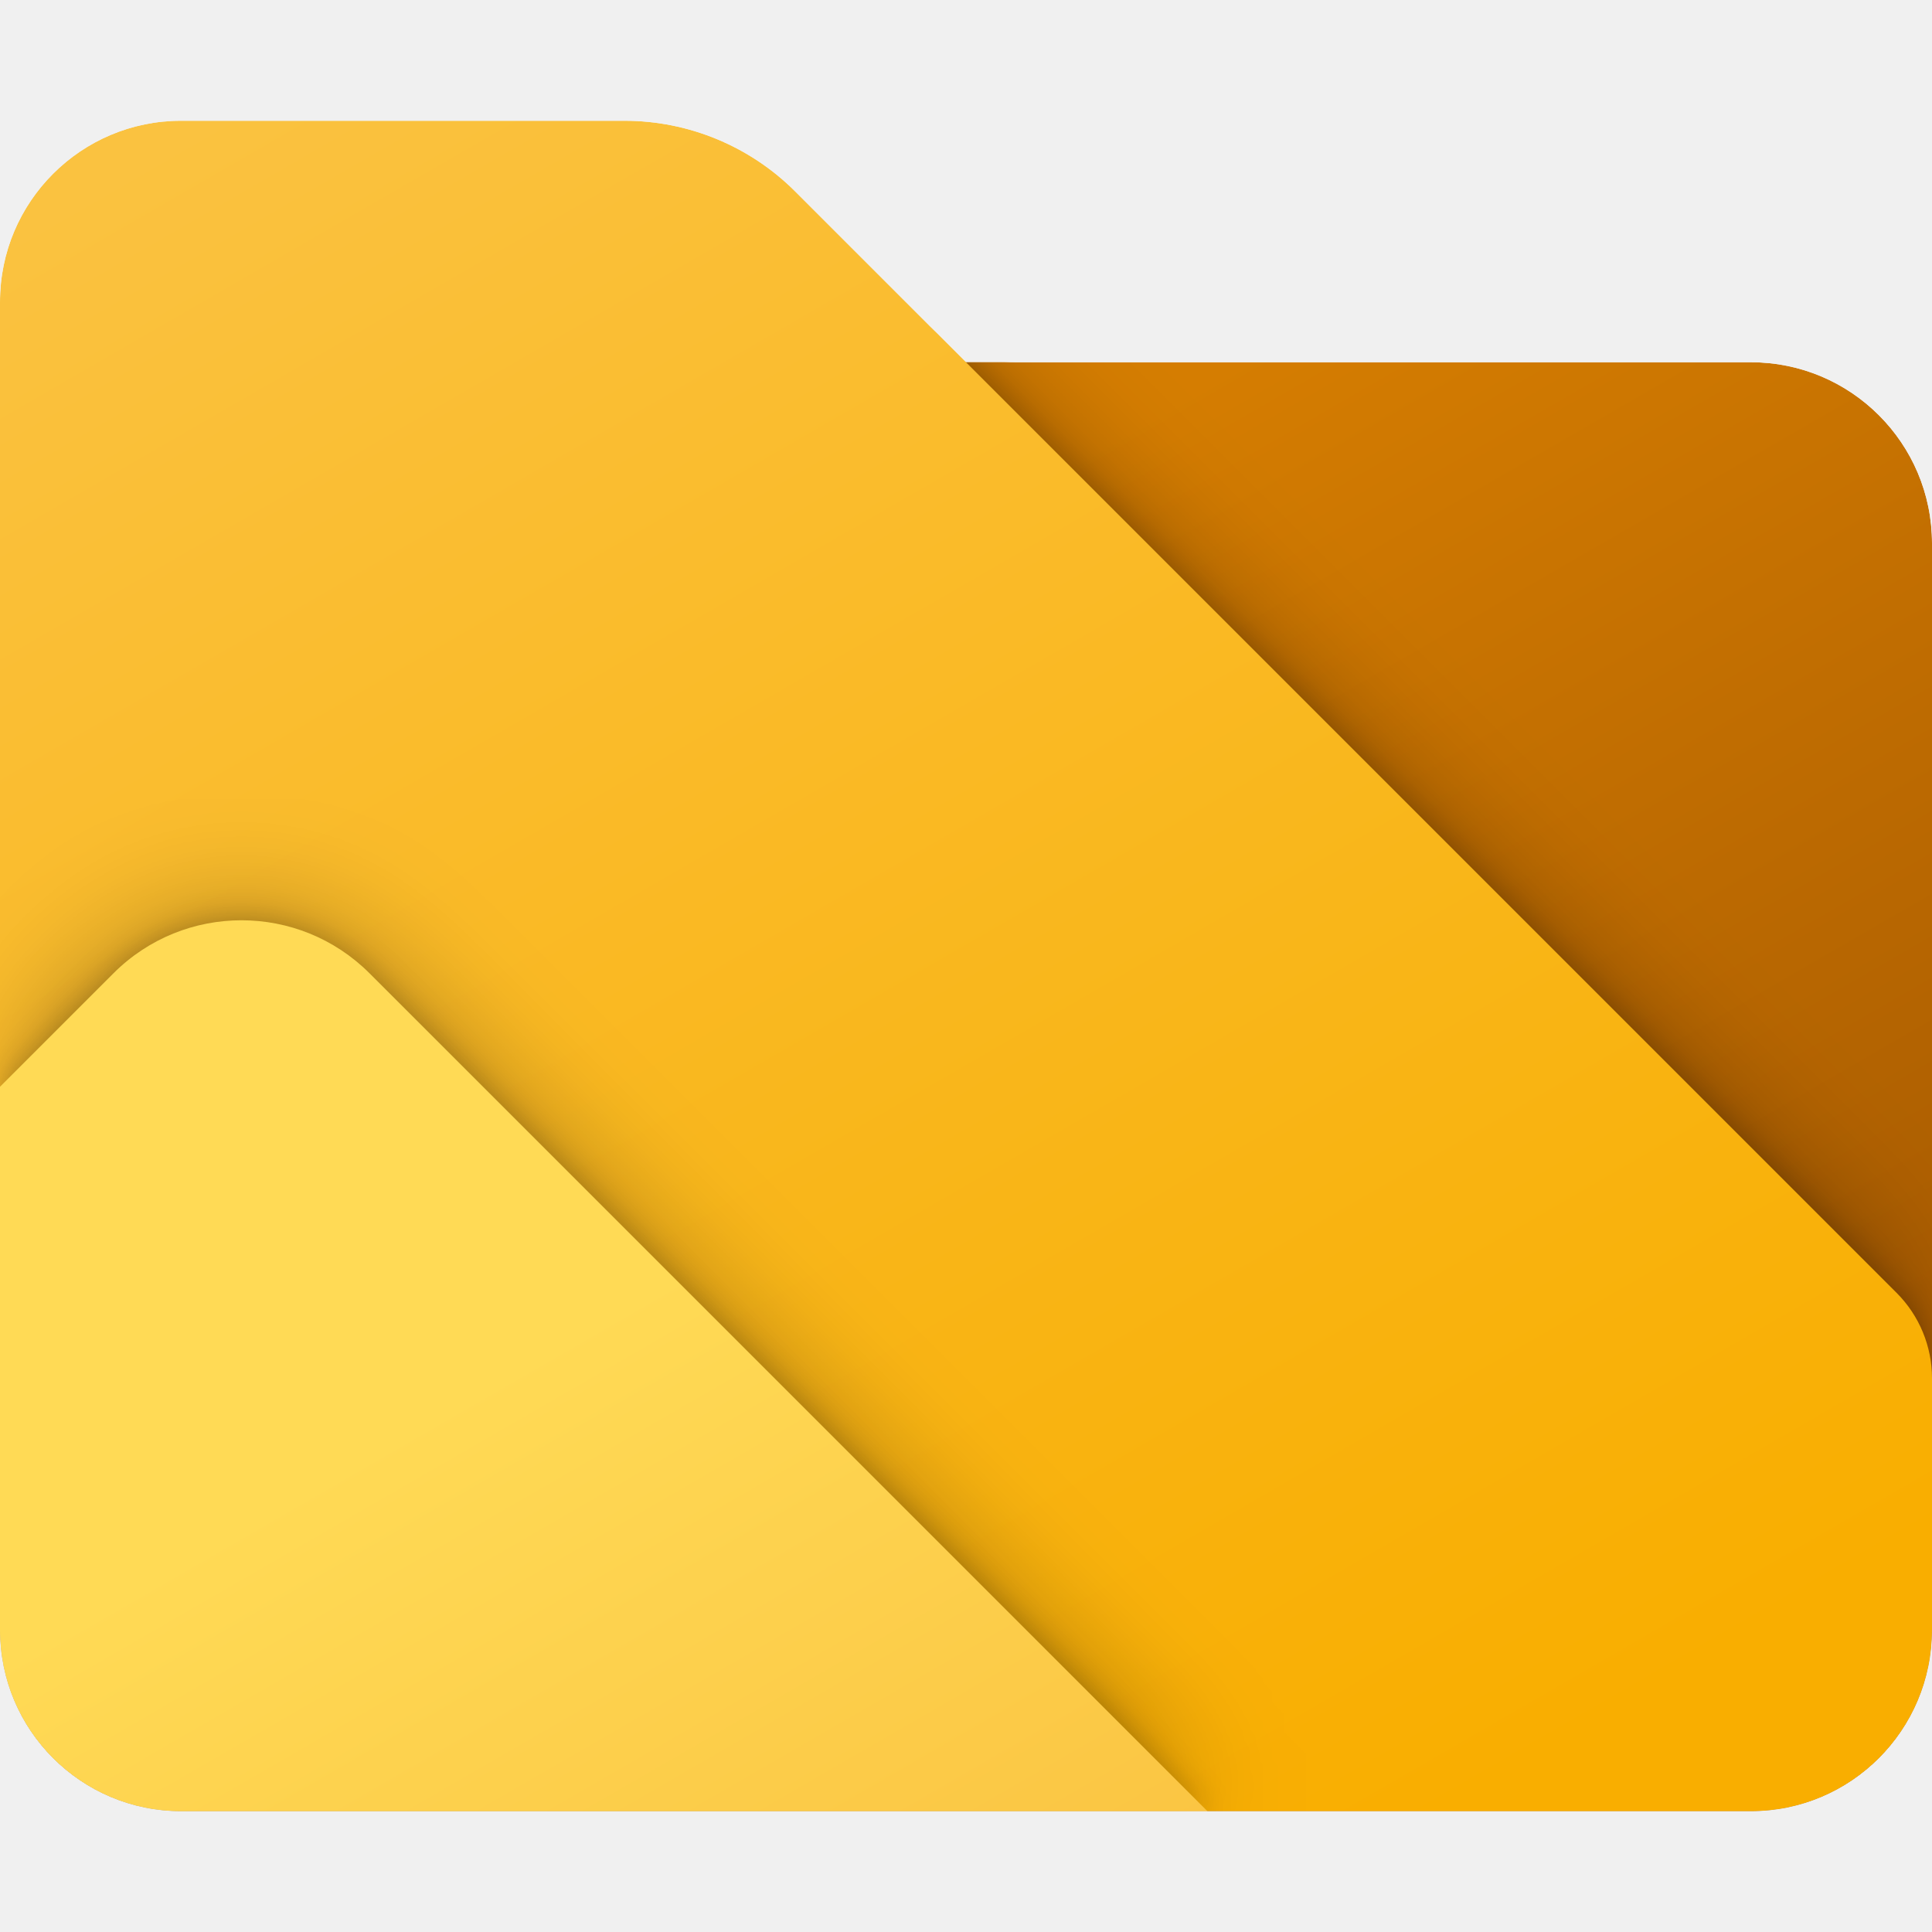
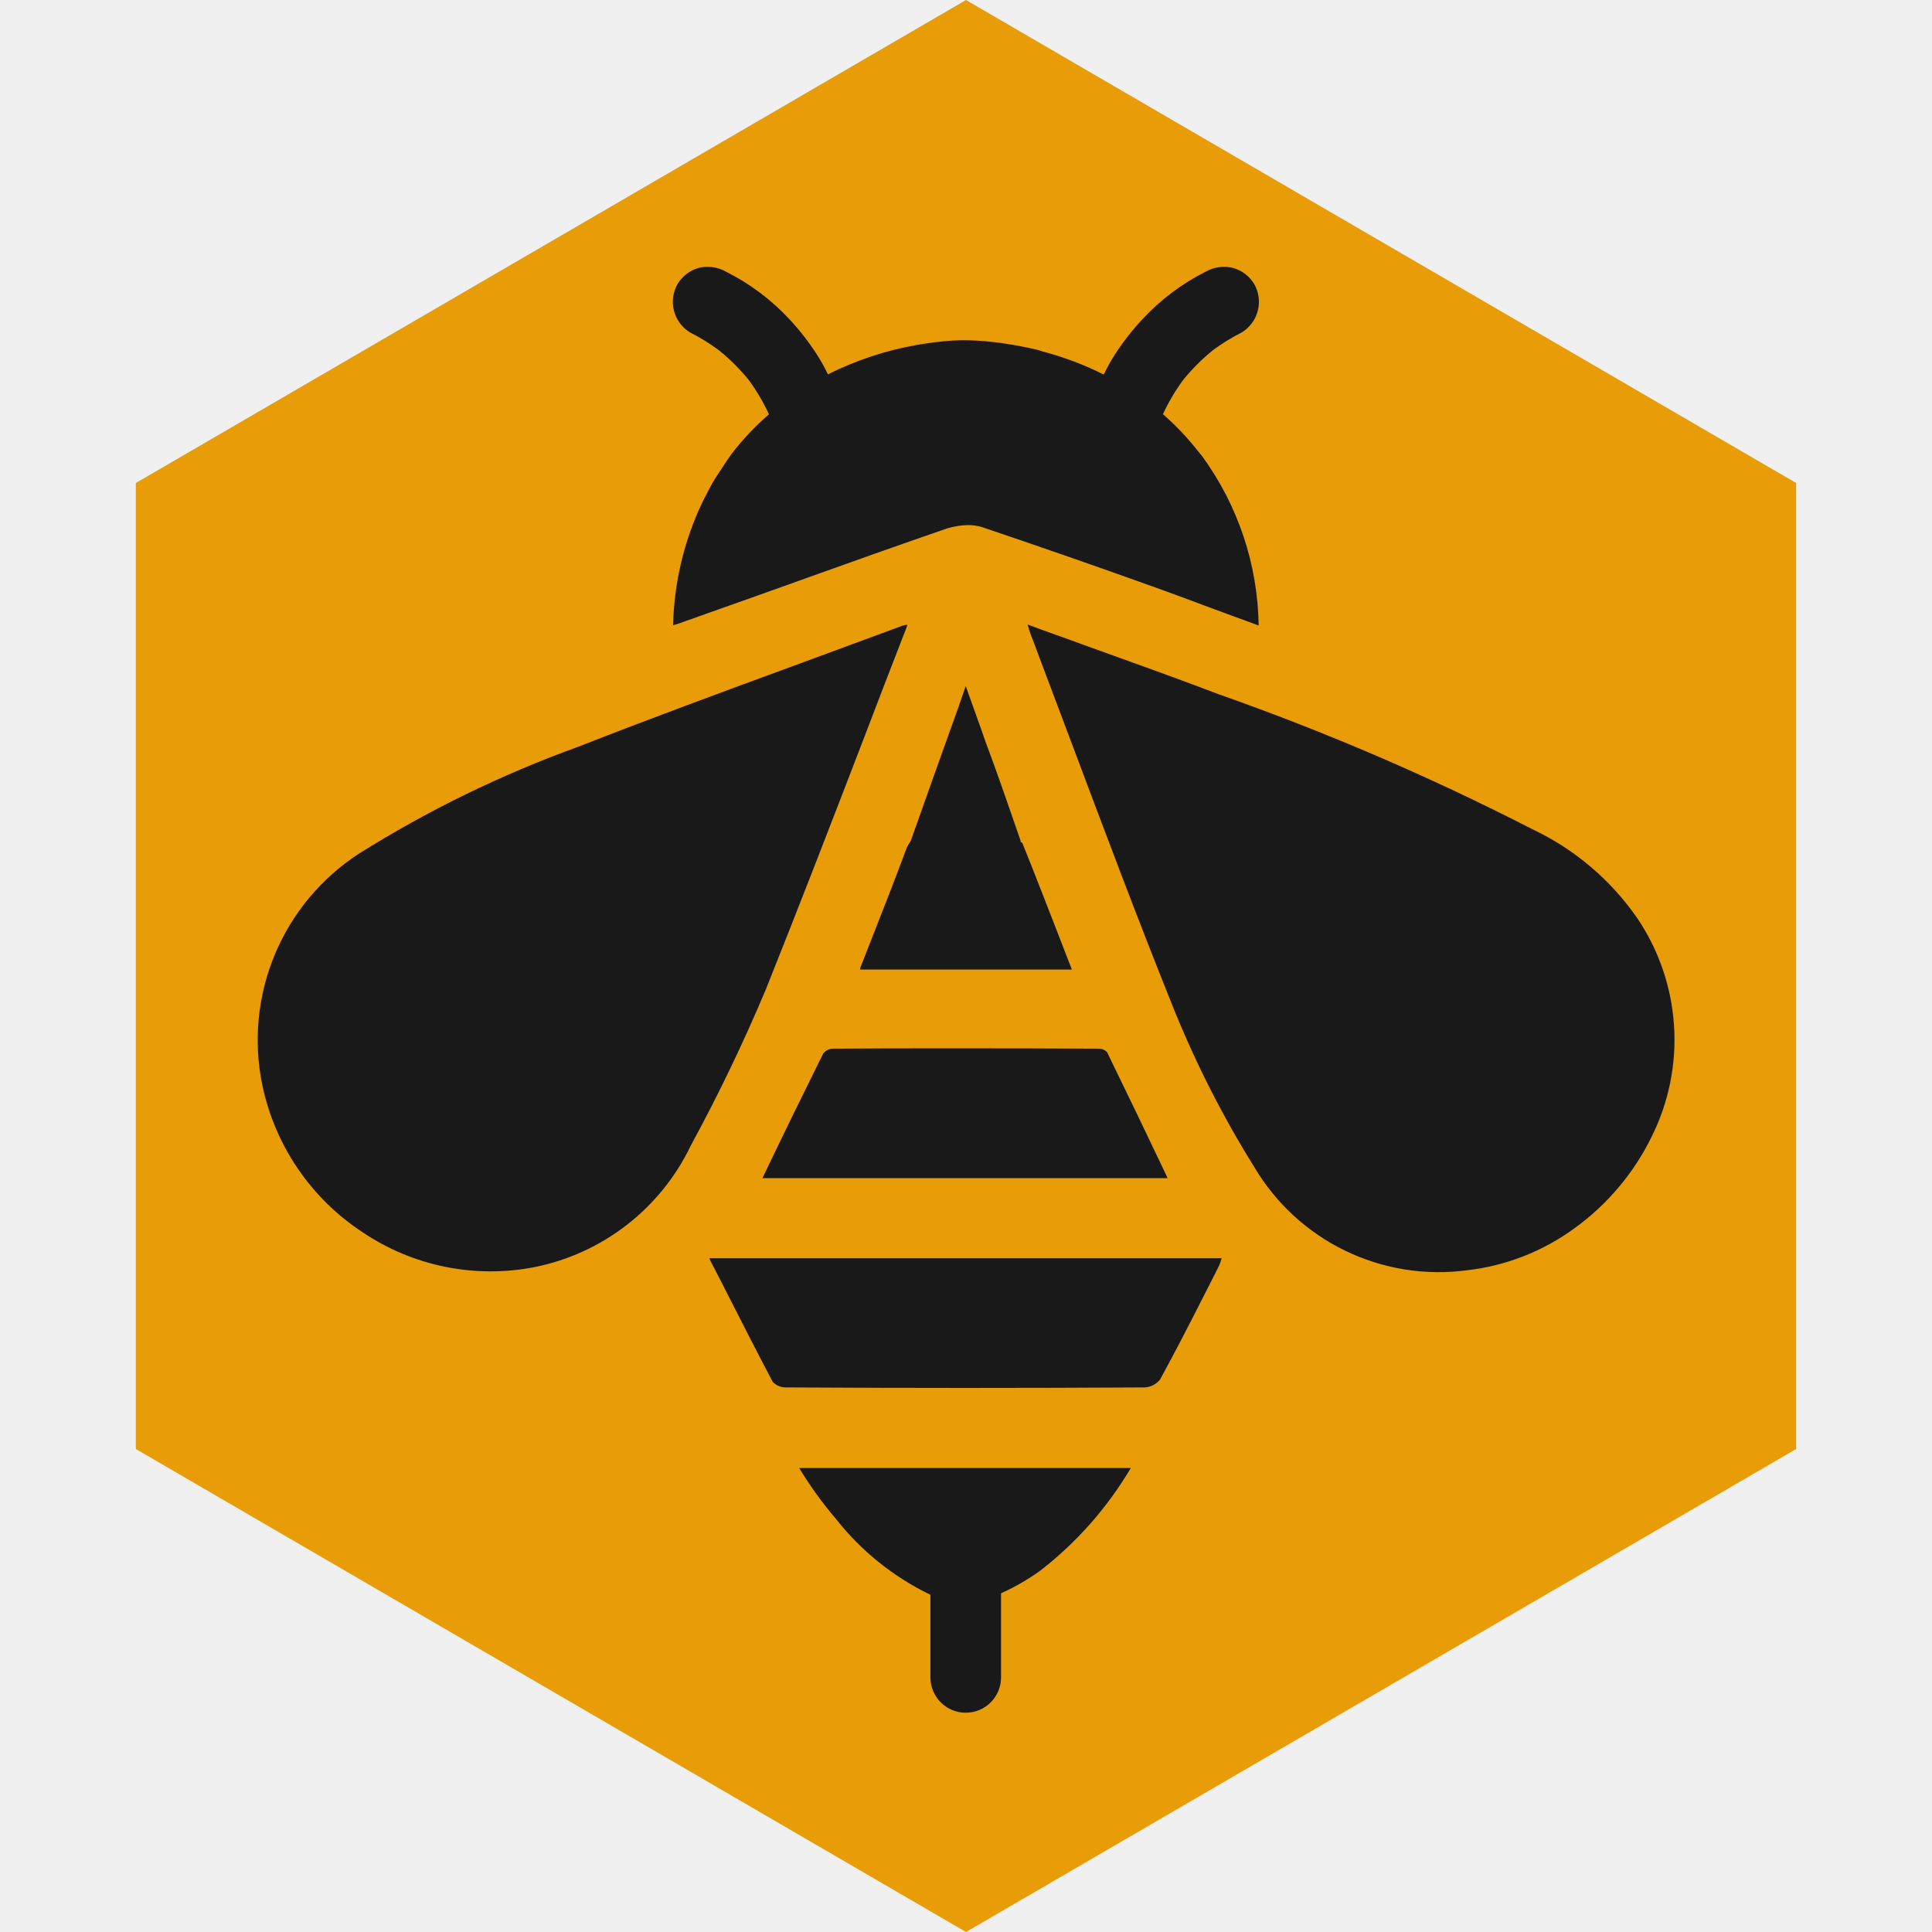
- <svg xmlns="http://www.w3.org/2000/svg" width="256" height="256" fill="none" viewBox="0 0 256 256">
-   <mask id="mask0_2979_11318" style="mask-type:luminance" width="256" height="224" x="0" y="16" maskUnits="userSpaceOnUse">
-     <path fill="#fff" d="M0 40C0 26.745 10.745 16 24 16H82.745C91.232 16 99.371 19.371 105.373 25.373L123.314 43.314C126.314 46.314 130.384 48 134.627 48H232C245.255 48 256 58.745 256 72V216C256 229.255 245.255 240 232 240H24C10.745 240 0 229.255 0 216V40Z" />
-   </mask>
-   <g mask="url(#mask0_2979_11318)">
-     <path fill="url(#paint0_linear_2979_11318)" d="M0 72C0 58.745 10.745 48 24 48H232C245.255 48 256 58.745 256 72V216C256 229.255 245.255 240 232 240H24C10.745 240 0 229.255 0 216V72Z" />
-     <mask id="mask1_2979_11318" style="mask-type:luminance" width="256" height="192" x="0" y="48" maskUnits="userSpaceOnUse">
-       <path fill="#fff" d="M0 72C0 58.745 10.745 48 24 48H232C245.255 48 256 58.745 256 72V216C256 229.255 245.255 240 232 240H24C10.745 240 0 229.255 0 216V72Z" />
-     </mask>
-     <g mask="url(#mask1_2979_11318)">
-       <g filter="url(#filter0_f_2979_11318)">
-         <path fill="#000" fill-opacity=".24" d="M0 40C0 26.745 10.745 16 24 16H82.745C91.232 16 99.371 19.371 105.373 25.373L251.314 171.314C254.314 174.314 256 178.384 256 182.627V216C256 229.255 245.255 240 232 240H24C10.745 240 0 229.255 0 216V40Z" />
-       </g>
-       <g filter="url(#filter1_f_2979_11318)">
-         <path fill="#000" fill-opacity=".32" d="M0 40C0 26.745 10.745 16 24 16H82.745C91.232 16 99.371 19.371 105.373 25.373L251.314 171.314C254.314 174.314 256 178.384 256 182.627V216C256 229.255 245.255 240 232 240H24C10.745 240 0 229.255 0 216V40Z" />
-       </g>
+ <svg xmlns="http://www.w3.org/2000/svg" width="500" zoomAndPan="magnify" viewBox="0 0 375 375" height="500" preserveAspectRatio="xMidYMid meet" version="1.0">
+   <defs>
+     <clipPath id="36fe1a7bee">
+       <path d="M 26.367 0 L 348.633 0 L 348.633 375 L 26.367 375 Z M 26.367 0 " clip-rule="nonzero" />
+     </clipPath>
+     <clipPath id="00e0adbbdb">
+       <path d="M 187.5 0 L 348.633 93.75 L 348.633 281.25 L 187.5 375 L 26.367 281.25 L 26.367 93.75 Z M 187.5 0 " clip-rule="nonzero" />
+     </clipPath>
+     <clipPath id="8a6f71e6a3">
+       <path d="M 50 51.777 L 326 51.777 L 326 332.953 L 50 332.953 Z M 50 51.777 " clip-rule="nonzero" />
+     </clipPath>
+   </defs>
+   <g clip-path="url(#36fe1a7bee)">
+     <g clip-path="url(#00e0adbbdb)">
+       <path fill="#e89c08" d="M 26.367 0 L 348.633 0 L 348.633 375.137 L 26.367 375.137 Z M 26.367 0 " fill-opacity="1" fill-rule="nonzero" />
    </g>
-     <path fill="url(#paint1_linear_2979_11318)" d="M0 40C0 26.745 10.745 16 24 16H82.745C91.232 16 99.371 19.371 105.373 25.373L251.314 171.314C254.314 174.314 256 178.384 256 182.627V216C256 229.255 245.255 240 232 240H24C10.745 240 0 229.255 0 216V40Z" />
-     <mask id="mask2_2979_11318" style="mask-type:luminance" width="256" height="224" x="0" y="16" maskUnits="userSpaceOnUse">
-       <path fill="#fff" d="M0 40C0 26.745 10.745 16 24 16H82.745C91.232 16 99.371 19.371 105.373 25.373L251.314 171.314C254.314 174.314 256 178.384 256 182.627V216C256 229.255 245.255 240 232 240H24C10.745 240 0 229.255 0 216V40Z" />
-     </mask>
-     <g mask="url(#mask2_2979_11318)">
-       <g filter="url(#filter2_f_2979_11318)">
-         <path fill="#000" fill-opacity=".24" d="M15.029 128.971C24.402 119.598 39.598 119.598 48.971 128.971L160 240H24C10.745 240 0 229.255 0 216V144L15.029 128.971Z" />
-       </g>
-       <g filter="url(#filter3_f_2979_11318)">
-         <path fill="#000" fill-opacity=".32" d="M15.029 128.971C24.402 119.598 39.598 119.598 48.971 128.971L160 240H24C10.745 240 0 229.255 0 216V144L15.029 128.971Z" />
-       </g>
-     </g>
-     <path fill="url(#paint2_linear_2979_11318)" d="M15.029 128.971C24.402 119.598 39.598 119.598 48.971 128.971L160 240H24C10.745 240 0 229.255 0 216V144L15.029 128.971Z" />
  </g>
-   <defs>
-     <filter id="filter0_f_2979_11318" width="264" height="232" x="-4" y="12" color-interpolation-filters="sRGB" filterUnits="userSpaceOnUse">
-       <feFlood flood-opacity="0" result="BackgroundImageFix" />
-       <feBlend in="SourceGraphic" in2="BackgroundImageFix" mode="normal" result="shape" />
-       <feGaussianBlur result="effect1_foregroundBlur_2979_11318" stdDeviation="2" />
-     </filter>
-     <filter id="filter1_f_2979_11318" width="288" height="256" x="-16" y="0" color-interpolation-filters="sRGB" filterUnits="userSpaceOnUse">
-       <feFlood flood-opacity="0" result="BackgroundImageFix" />
-       <feBlend in="SourceGraphic" in2="BackgroundImageFix" mode="normal" result="shape" />
-       <feGaussianBlur result="effect1_foregroundBlur_2979_11318" stdDeviation="8" />
-     </filter>
-     <filter id="filter2_f_2979_11318" width="168" height="126.059" x="-4" y="117.941" color-interpolation-filters="sRGB" filterUnits="userSpaceOnUse">
-       <feFlood flood-opacity="0" result="BackgroundImageFix" />
-       <feBlend in="SourceGraphic" in2="BackgroundImageFix" mode="normal" result="shape" />
-       <feGaussianBlur result="effect1_foregroundBlur_2979_11318" stdDeviation="2" />
-     </filter>
-     <filter id="filter3_f_2979_11318" width="192" height="150.059" x="-16" y="105.941" color-interpolation-filters="sRGB" filterUnits="userSpaceOnUse">
-       <feFlood flood-opacity="0" result="BackgroundImageFix" />
-       <feBlend in="SourceGraphic" in2="BackgroundImageFix" mode="normal" result="shape" />
-       <feGaussianBlur result="effect1_foregroundBlur_2979_11318" stdDeviation="8" />
-     </filter>
-     <linearGradient id="paint0_linear_2979_11318" x1="54.125" x2="201.75" y1="0" y2="255.75" gradientUnits="userSpaceOnUse">
-       <stop offset=".325" stop-color="#D57D01" />
-       <stop offset=".843" stop-color="#AB5D01" />
-     </linearGradient>
-     <linearGradient id="paint1_linear_2979_11318" x1="54.25" x2="201.875" y1=".25" y2="255.875" gradientUnits="userSpaceOnUse">
-       <stop stop-color="#FAC240" />
-       <stop offset=".936" stop-color="#F9AE00" />
-     </linearGradient>
-     <linearGradient id="paint2_linear_2979_11318" x1="54.25" x2="201.875" y1=".25" y2="255.875" gradientUnits="userSpaceOnUse">
-       <stop offset=".552" stop-color="#FFDA55" />
-       <stop offset=".932" stop-color="#FAC240" />
-     </linearGradient>
-   </defs>
+   <g clip-path="url(#8a6f71e6a3)">
+     <path fill="#1a1919" d="M 137.715 244.219 L 237.102 244.219 C 237 244.703 236.844 245.172 236.637 245.621 C 235.637 247.688 234.57 249.691 233.57 251.691 C 230.898 256.957 228.086 262.43 225.164 267.766 C 224.797 268.227 224.352 268.586 223.828 268.855 C 223.305 269.121 222.75 269.27 222.164 269.297 C 199.129 269.434 175.738 269.434 152.594 269.297 C 151.578 269.305 150.707 268.953 149.988 268.234 C 146.656 261.895 143.32 255.355 140.117 249.039 L 137.77 244.484 C 137.77 244.422 137.715 244.277 137.715 244.219 Z M 162.25 294.809 C 164.707 297.934 167.484 300.738 170.578 303.223 C 173.676 305.711 177.012 307.816 180.59 309.543 L 180.59 325.582 C 180.59 326.035 180.637 326.48 180.723 326.922 C 180.812 327.363 180.941 327.789 181.113 328.207 C 181.285 328.621 181.496 329.016 181.746 329.391 C 181.996 329.766 182.281 330.113 182.598 330.43 C 182.918 330.75 183.266 331.031 183.637 331.281 C 184.012 331.535 184.406 331.746 184.824 331.918 C 185.238 332.09 185.668 332.219 186.109 332.309 C 186.551 332.395 186.996 332.438 187.445 332.438 C 187.898 332.438 188.344 332.395 188.785 332.309 C 189.227 332.219 189.656 332.09 190.07 331.918 C 190.484 331.746 190.883 331.535 191.254 331.281 C 191.629 331.031 191.977 330.75 192.293 330.43 C 192.613 330.113 192.898 329.766 193.148 329.391 C 193.398 329.016 193.609 328.621 193.781 328.207 C 193.953 327.789 194.082 327.363 194.172 326.922 C 194.258 326.48 194.301 326.035 194.301 325.582 L 194.301 309.262 L 194.434 309.195 C 197.098 307.984 199.613 306.52 201.984 304.809 C 209.07 299.289 214.902 292.668 219.488 284.945 L 155.129 284.945 C 157.23 288.43 159.605 291.719 162.25 294.809 Z M 131.074 121.234 L 130.645 121.352 C 130.828 114.141 132.277 107.191 134.996 100.512 L 135.07 100.309 C 135.715 98.754 136.457 97.18 137.305 95.59 C 137.602 95.043 137.879 94.445 138.199 93.891 C 138.777 92.875 139.465 91.867 140.141 90.852 C 140.648 90.09 141.121 89.305 141.668 88.582 C 141.777 88.434 141.852 88.285 141.965 88.145 C 144.133 85.32 146.562 82.746 149.254 80.414 C 148.172 78.078 146.871 75.867 145.355 73.785 C 143.609 71.641 141.66 69.695 139.508 67.957 C 137.754 66.66 135.906 65.52 133.957 64.539 C 133.574 64.309 133.215 64.039 132.883 63.738 C 132.551 63.438 132.25 63.109 131.98 62.75 C 131.711 62.391 131.48 62.008 131.285 61.602 C 131.09 61.199 130.938 60.781 130.824 60.348 C 130.711 59.91 130.641 59.473 130.609 59.023 C 130.582 58.574 130.598 58.129 130.656 57.684 C 130.715 57.238 130.812 56.805 130.957 56.379 C 131.098 55.953 131.281 55.547 131.5 55.156 C 131.957 54.391 132.535 53.738 133.238 53.191 C 133.941 52.648 134.723 52.254 135.574 52.008 C 136.469 51.785 137.371 51.734 138.281 51.852 C 139.195 51.973 140.051 52.254 140.855 52.699 C 145.559 55.059 149.699 58.168 153.281 62.02 C 155.23 64.121 156.984 66.371 158.539 68.777 C 159.34 70.027 160.059 71.324 160.699 72.66 C 166.141 69.934 171.859 68.035 177.855 66.973 C 178.469 66.863 179.09 66.766 179.703 66.676 C 181.938 66.324 184.184 66.109 186.445 66.035 L 186.488 66.035 C 188.617 66.023 190.742 66.145 192.859 66.398 C 193.891 66.504 194.922 66.66 195.957 66.824 C 197.648 67.102 199.473 67.449 201.441 67.922 L 202.41 68.23 C 206.504 69.309 210.445 70.797 214.234 72.699 C 214.883 71.344 215.613 70.031 216.426 68.766 C 217.98 66.367 219.73 64.121 221.68 62.027 C 225.254 58.172 229.383 55.062 234.074 52.699 C 234.879 52.254 235.738 51.973 236.648 51.852 C 237.562 51.734 238.465 51.785 239.355 52.008 C 240.215 52.25 240.996 52.645 241.707 53.188 C 242.414 53.734 242.996 54.387 243.453 55.156 C 243.676 55.547 243.855 55.953 243.996 56.379 C 244.141 56.805 244.238 57.238 244.297 57.684 C 244.355 58.129 244.371 58.574 244.344 59.023 C 244.312 59.469 244.242 59.91 244.129 60.344 C 244.016 60.781 243.859 61.199 243.668 61.602 C 243.473 62.008 243.242 62.387 242.973 62.746 C 242.703 63.105 242.402 63.438 242.07 63.738 C 241.738 64.039 241.379 64.305 240.996 64.539 C 239.051 65.52 237.199 66.66 235.445 67.957 C 233.293 69.703 231.344 71.652 229.602 73.809 C 228.094 75.875 226.801 78.07 225.723 80.387 C 228.215 82.566 230.484 84.953 232.527 87.555 C 232.684 87.754 232.848 87.941 233 88.137 C 233.152 88.336 233.227 88.395 233.336 88.543 C 235.066 90.918 236.605 93.414 237.953 96.023 C 239.301 98.637 240.438 101.34 241.371 104.125 C 242.301 106.914 243.012 109.758 243.504 112.656 C 243.996 115.555 244.262 118.473 244.305 121.41 C 242.703 120.836 241.148 120.254 239.586 119.68 C 238.809 119.387 238.008 119.102 237.234 118.812 C 236.066 118.375 234.91 117.957 233.746 117.523 C 231.004 116.496 228.262 115.461 225.52 114.48 C 219.848 112.438 214.062 110.387 208.227 108.352 C 202.391 106.32 196.5 104.305 190.633 102.32 C 189.719 102.043 188.785 101.91 187.832 101.922 C 186.441 101.949 185.086 102.172 183.762 102.59 C 174.207 105.879 164.637 109.293 155.188 112.68 L 145.742 116.059 L 140.676 117.852 L 131.402 121.145 Z M 225.656 80.332 L 225.781 80.039 C 225.746 80.141 225.699 80.23 225.656 80.332 Z M 149.285 80.383 C 149.238 80.27 149.184 80.164 149.133 80.047 Z M 317.816 178.25 C 315.23 174.512 312.203 171.172 308.734 168.23 C 305.266 165.293 301.477 162.852 297.363 160.914 C 277.699 150.824 257.445 142.109 236.598 134.77 C 227.992 131.48 219.52 128.496 210.516 125.234 C 206.918 123.895 203.18 122.629 199.512 121.23 L 199.512 121.43 C 199.781 122.406 200.117 123.363 200.512 124.297 C 202.848 130.637 205.25 136.84 207.578 143.109 C 214.117 160.516 220.859 178.527 227.926 196.07 C 232.238 206.676 237.418 216.836 243.469 226.551 C 244.504 228.293 245.656 229.953 246.934 231.527 C 248.207 233.098 249.594 234.57 251.082 235.941 C 252.574 237.312 254.156 238.57 255.832 239.711 C 257.504 240.852 259.254 241.863 261.074 242.746 C 262.898 243.633 264.773 244.379 266.707 244.988 C 268.637 245.602 270.602 246.066 272.602 246.391 C 274.602 246.715 276.613 246.891 278.641 246.918 C 280.664 246.949 282.684 246.828 284.691 246.566 C 288.469 246.137 292.129 245.234 295.672 243.852 C 299.215 242.473 302.52 240.66 305.59 238.414 C 308.773 236.121 311.629 233.473 314.16 230.477 C 316.691 227.477 318.824 224.219 320.551 220.695 C 321.387 219.031 322.105 217.32 322.711 215.562 C 323.32 213.805 323.809 212.012 324.176 210.191 C 324.547 208.367 324.793 206.527 324.922 204.672 C 325.047 202.816 325.051 200.961 324.93 199.102 C 324.809 197.246 324.566 195.406 324.203 193.582 C 323.84 191.758 323.359 189.965 322.758 188.203 C 322.16 186.445 321.445 184.73 320.617 183.062 C 319.789 181.398 318.855 179.793 317.816 178.25 Z M 167.266 144.363 C 170.203 136.684 173.137 129.008 176.137 121.328 C 176.086 121.32 176.043 121.301 176.008 121.262 C 175.871 121.262 175.738 121.328 175.605 121.328 C 175.195 121.43 174.793 121.562 174.406 121.73 C 167.73 124.199 160.996 126.664 154.328 129.133 C 140.516 134.199 126.176 139.473 112.234 144.945 C 97.262 150.363 83.031 157.309 69.543 165.773 C 67.746 166.949 66.043 168.254 64.441 169.684 C 62.836 171.117 61.348 172.656 59.973 174.312 C 58.602 175.965 57.355 177.711 56.246 179.551 C 55.133 181.391 54.164 183.301 53.336 185.285 C 52.508 187.27 51.836 189.305 51.312 191.387 C 50.789 193.473 50.426 195.586 50.219 197.727 C 50.012 199.863 49.965 202.008 50.078 204.152 C 50.191 206.301 50.465 208.426 50.898 210.531 C 51.5 213.449 52.383 216.277 53.543 219.02 C 54.707 221.762 56.125 224.363 57.805 226.824 C 59.48 229.285 61.383 231.559 63.508 233.645 C 65.633 235.73 67.945 237.586 70.438 239.215 C 72.855 240.84 75.41 242.215 78.098 243.336 C 80.785 244.457 83.559 245.309 86.414 245.887 C 89.266 246.465 92.152 246.758 95.062 246.77 C 97.977 246.781 100.863 246.508 103.723 245.949 C 105.352 245.625 106.957 245.207 108.539 244.695 C 110.121 244.184 111.668 243.582 113.18 242.891 C 114.691 242.199 116.156 241.422 117.578 240.562 C 119 239.699 120.367 238.758 121.68 237.738 C 122.992 236.719 124.242 235.629 125.43 234.465 C 126.613 233.297 127.727 232.07 128.773 230.773 C 129.816 229.48 130.781 228.133 131.668 226.727 C 132.555 225.32 133.355 223.867 134.074 222.367 C 139.457 212.477 144.328 202.336 148.684 191.953 C 154.992 176.184 161.266 159.973 167.266 144.363 Z M 159.793 204.465 C 156.059 212.004 152.195 219.871 147.988 228.676 L 226.617 228.676 L 226.484 228.344 C 222.613 220.207 218.742 212.133 214.875 204.215 C 214.453 203.781 213.941 203.559 213.34 203.547 C 203.668 203.48 193.73 203.48 183.656 203.48 C 176.324 203.48 168.914 203.48 161.445 203.547 C 160.777 203.641 160.227 203.949 159.793 204.465 Z M 198.414 163.574 L 198.098 163.445 L 198.098 163.176 L 196.453 158.441 C 195.316 155.152 194.188 151.898 192.984 148.57 L 191.246 143.836 C 190.051 140.367 188.785 136.965 187.445 133.164 L 186.113 137.031 C 182.781 146.305 179.781 154.711 176.789 163.18 L 176.59 163.516 C 176.355 163.852 176.152 164.207 175.984 164.578 C 173.988 169.988 171.922 175.25 169.852 180.523 L 167.184 187.328 C 167.051 187.602 166.961 187.891 166.918 188.195 L 208.051 188.195 L 205.715 182.16 C 203.285 175.914 200.883 169.691 198.414 163.574 Z M 198.414 163.574 " fill-opacity="1" fill-rule="nonzero" />
+   </g>
</svg>
